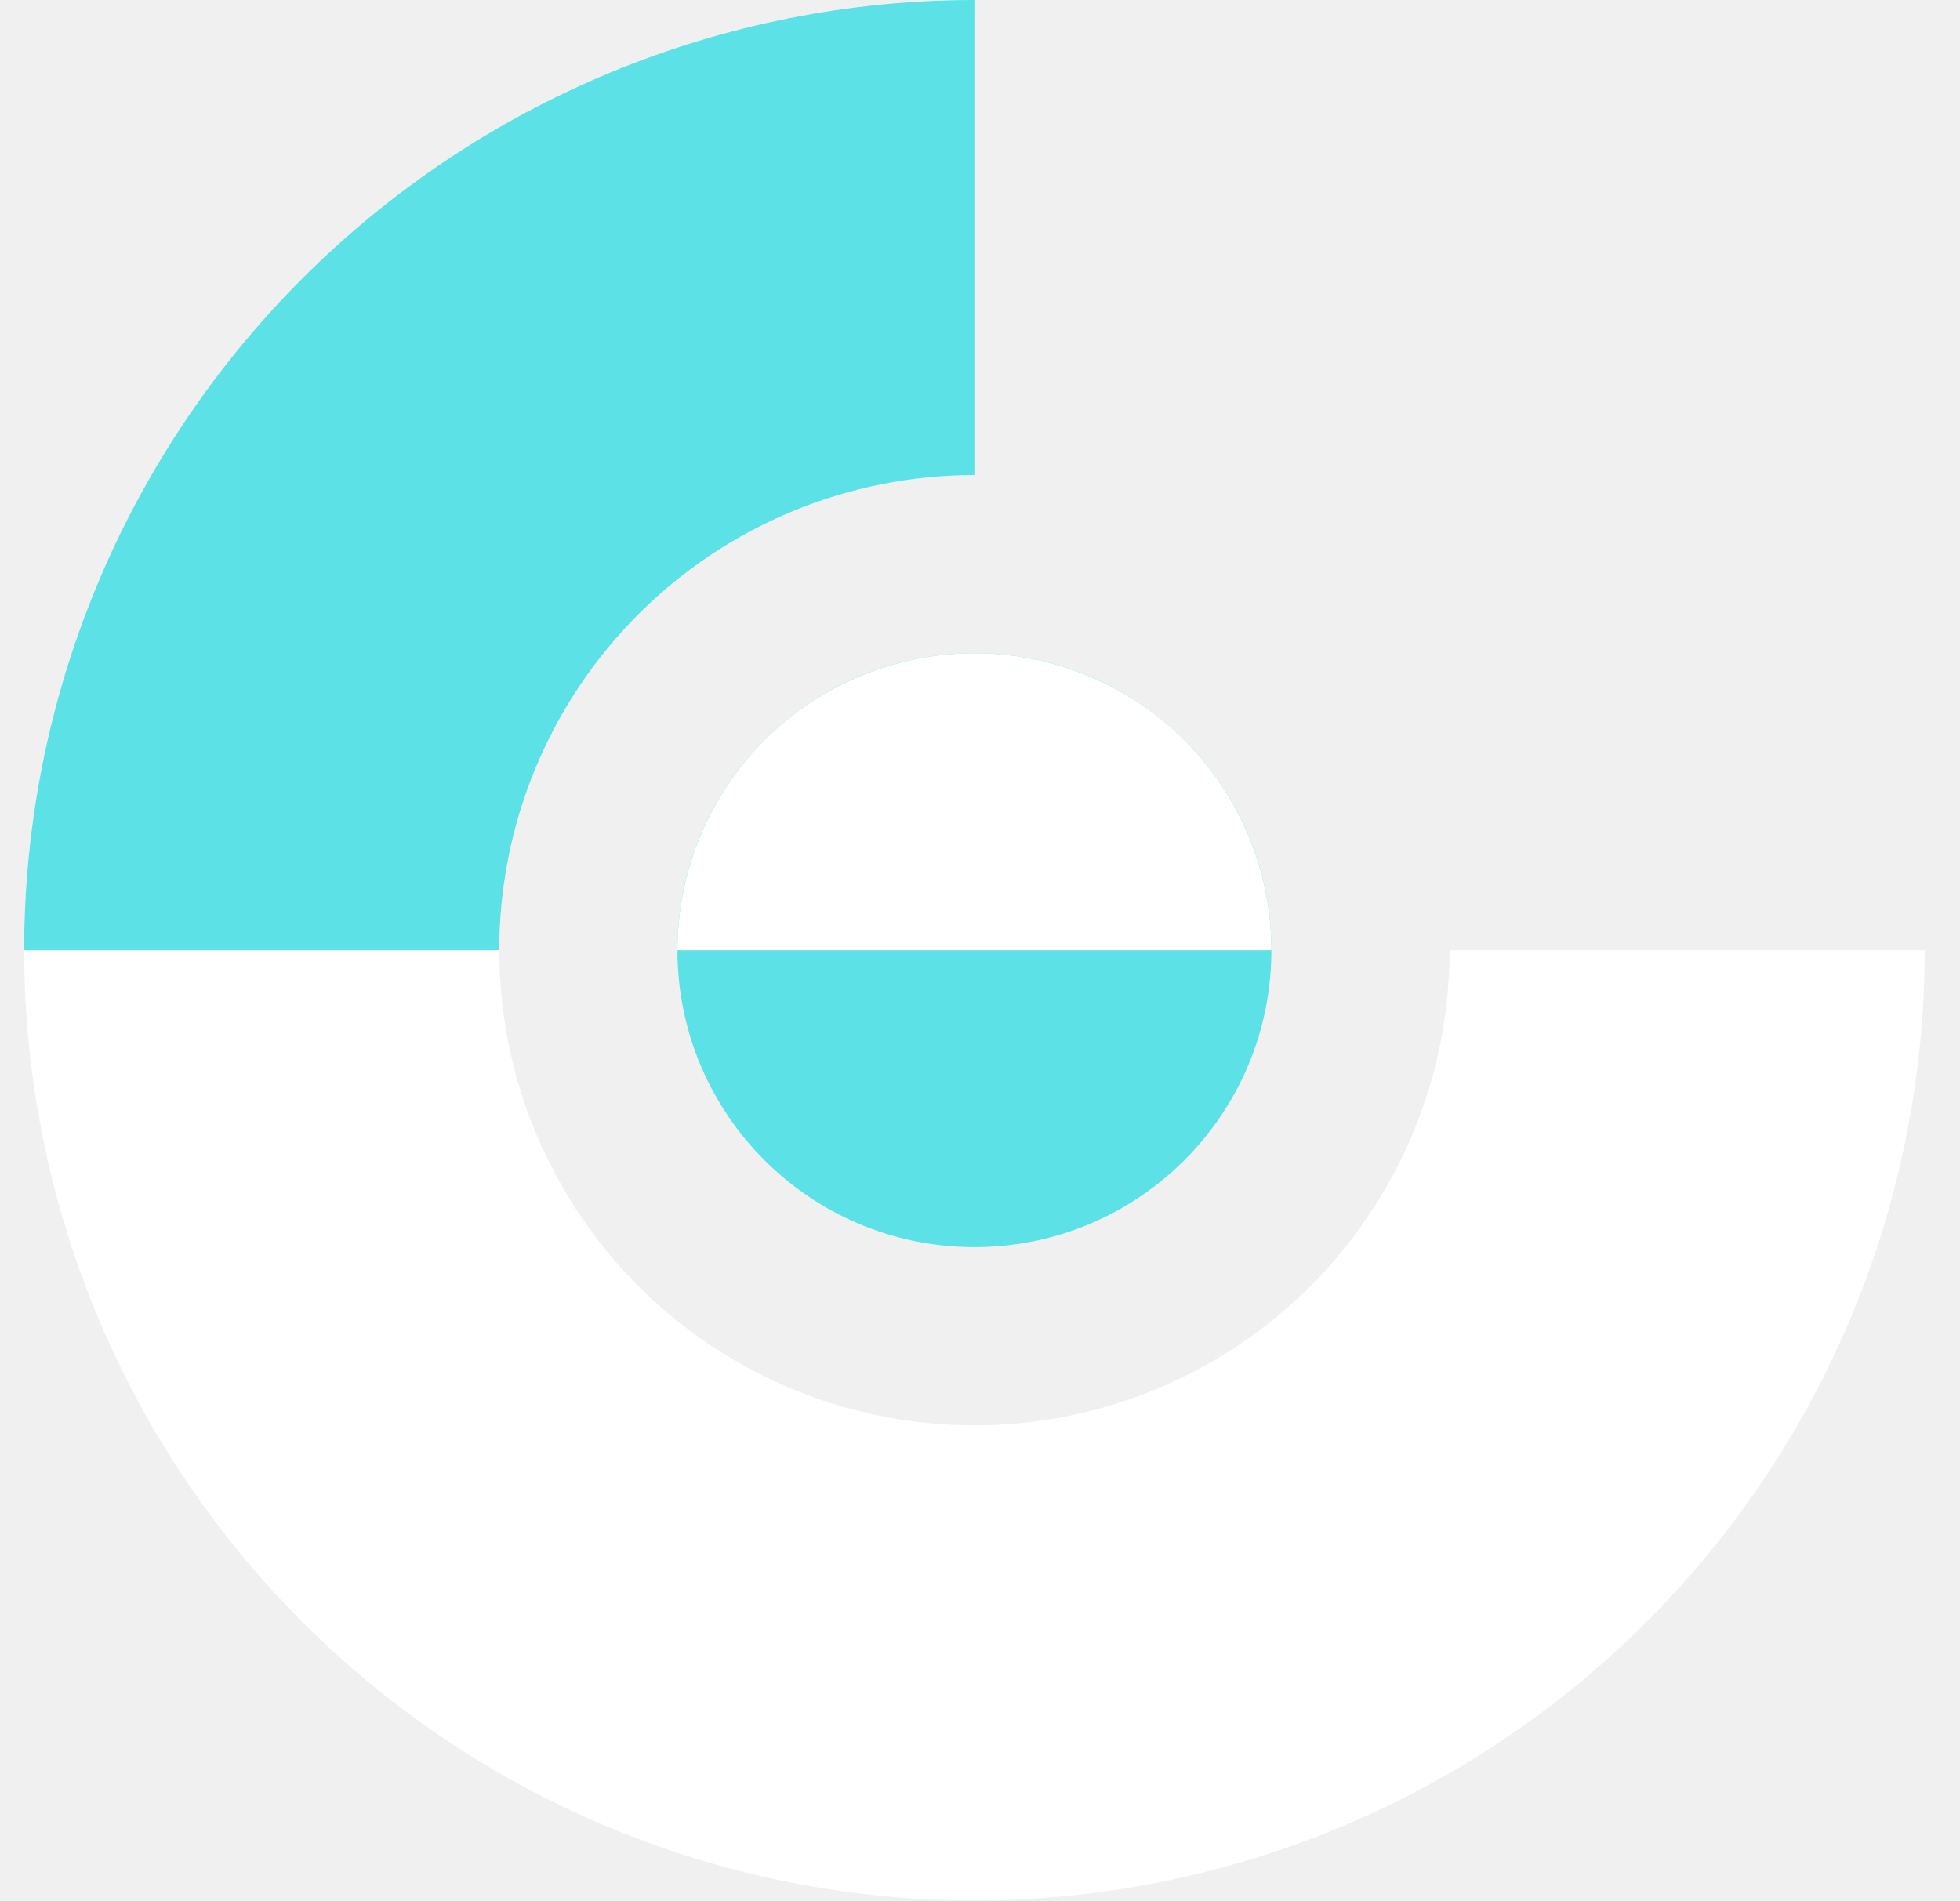
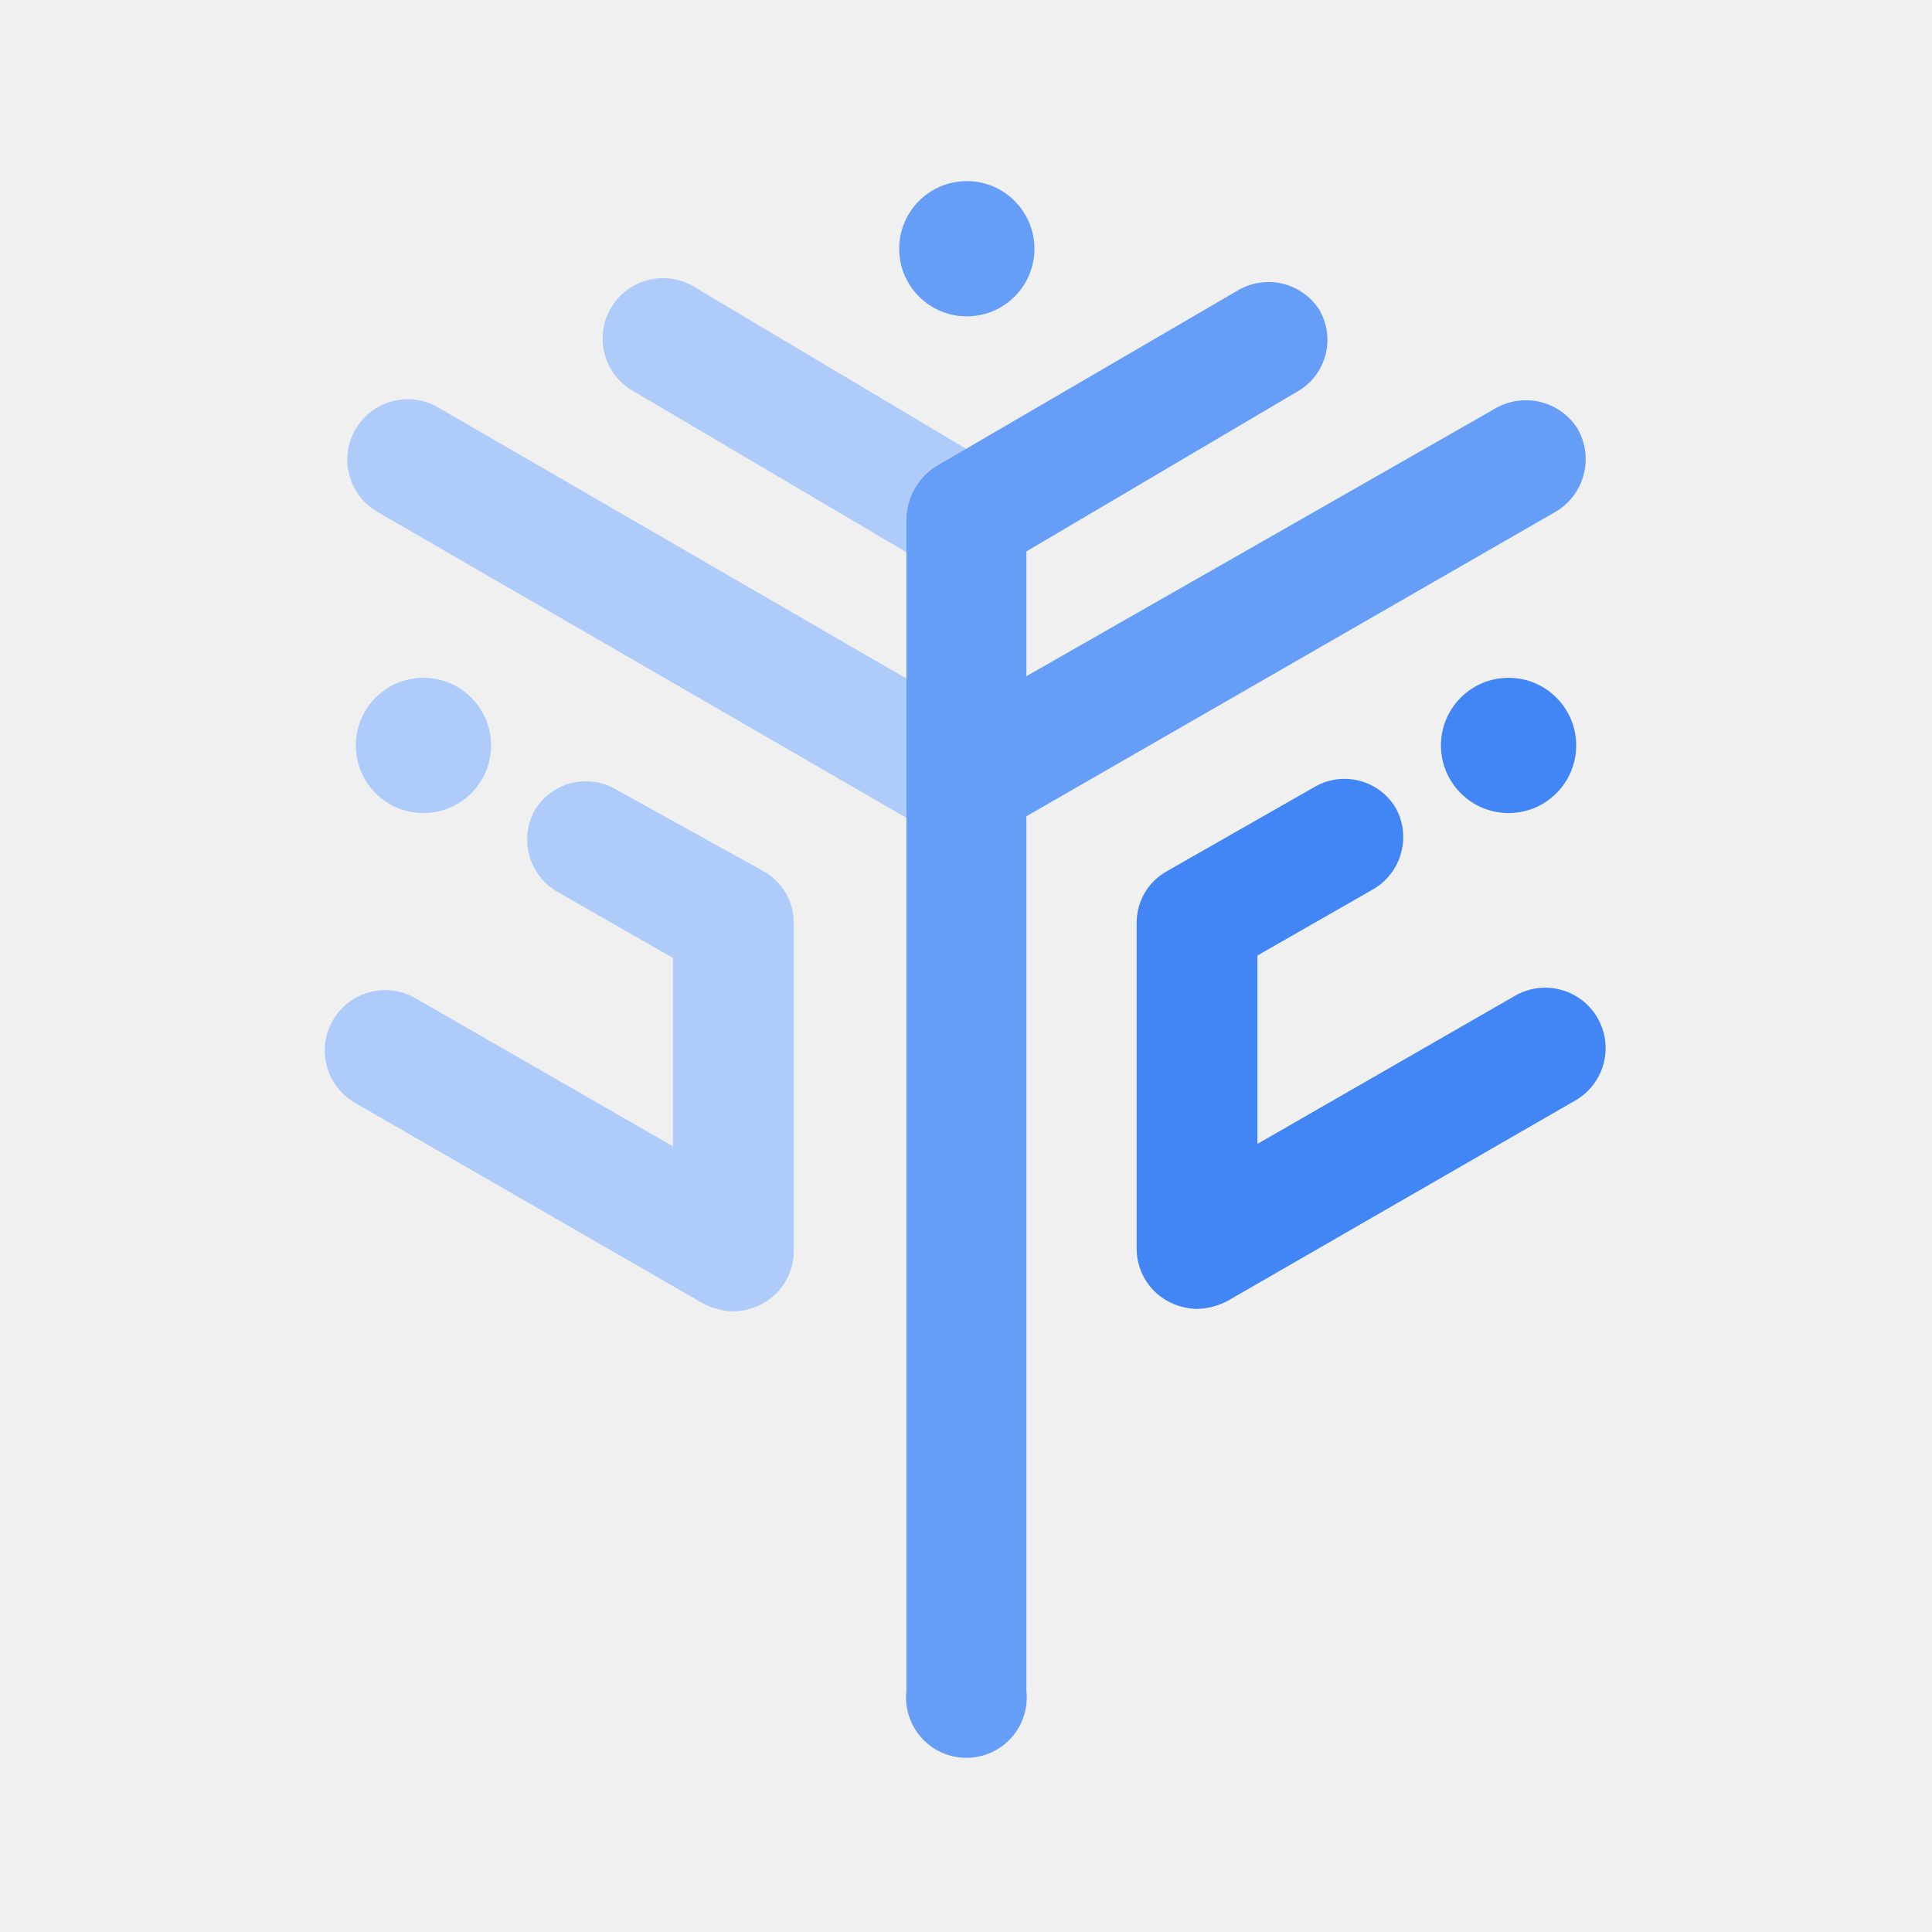
- <svg xmlns="http://www.w3.org/2000/svg" width="33" height="32" viewBox="0 0 33 32" fill="none">
-   <path d="M16.406 0C13.242 -3.77363e-08 10.148 0.938 7.517 2.696C4.886 4.455 2.835 6.953 1.624 9.877C0.413 12.801 0.096 16.018 0.714 19.121C1.331 22.225 2.855 25.076 5.093 27.314C7.33 29.551 10.181 31.075 13.285 31.693C16.389 32.31 19.606 31.993 22.529 30.782C25.453 29.571 27.952 27.52 29.71 24.889C31.468 22.258 32.406 19.165 32.406 16L24.406 16C24.406 17.582 23.937 19.129 23.058 20.445C22.179 21.76 20.93 22.785 19.468 23.391C18.006 23.997 16.397 24.155 14.845 23.846C13.294 23.538 11.868 22.776 10.749 21.657C9.631 20.538 8.869 19.113 8.56 17.561C8.251 16.009 8.41 14.4 9.015 12.938C9.621 11.477 10.646 10.227 11.962 9.348C13.277 8.469 14.824 8 16.406 8V0Z" fill="white" />
-   <path d="M16.406 0C14.305 -2.5056e-08 12.225 0.414 10.283 1.218C8.342 2.022 6.578 3.201 5.093 4.686C3.607 6.172 2.428 7.936 1.624 9.877C0.82 11.818 0.406 13.899 0.406 16H8.406C8.406 14.949 8.613 13.909 9.015 12.938C9.417 11.968 10.007 11.086 10.749 10.343C11.492 9.6 12.374 9.011 13.345 8.609C14.315 8.207 15.356 8 16.406 8V0Z" fill="#5CE1E6" />
-   <circle cx="16.406" cy="16" r="5" fill="#5CE1E6" />
-   <path d="M21.406 16C21.406 15.343 21.277 14.693 21.026 14.087C20.774 13.48 20.406 12.929 19.942 12.464C19.477 12 18.926 11.632 18.32 11.381C17.713 11.129 17.063 11 16.406 11C15.75 11 15.1 11.129 14.493 11.381C13.886 11.632 13.335 12 12.871 12.464C12.406 12.929 12.038 13.48 11.787 14.087C11.536 14.693 11.406 15.343 11.406 16L16.406 16H21.406Z" fill="white" />
+ <svg xmlns="http://www.w3.org/2000/svg" width="800px" height="800px" viewBox="0 0 24 24" id="Artwork">
+   <path d="M11.26,6.86l-3.39-2a.75.75,0,1,1,.78-1.28l3.36,2Z" style="fill:#aecbfa;fill-rule:evenodd" />
+   <path d="M11.52,10.31,4.69,6.36a.75.75,0,0,1,.75-1.3l6.08,3.52Z" style="fill:#aecbfa;fill-rule:evenodd" />
+   <path d="M19.6,5.33a.76.76,0,0,0-1-.27L12.75,8.4V6.85l3.39-2a.74.74,0,0,0,.25-1,.75.75,0,0,0-1-.25L11.65,5.78a.79.79,0,0,0-.39.68V21a.75.75,0,1,0,1.49,0V10.14l6.57-3.78A.76.76,0,0,0,19.6,5.33Z" style="fill:#669df6;fill-rule:evenodd" />
+   <circle cx="12.01" cy="3.09" r="0.84" style="fill:#669df6" />
+   <path d="M9.48,10.82a.73.73,0,0,1,.38.64v4.08a.74.74,0,0,1-.38.65.79.79,0,0,1-.37.1.86.86,0,0,1-.38-.1L4.41,13.7a.75.75,0,1,1,.75-1.3l3.2,1.84V11.9l-1.45-.83a.75.75,0,0,1-.27-1,.74.74,0,0,1,1-.27Z" style="fill:#aecbfa" />
+   <circle cx="5.26" cy="9.26" r="0.84" style="fill:#aecbfa" />
+   <path d="M16.34,9.77a.74.74,0,0,1,1,.27.75.75,0,0,1-.27,1l-1.45.83v2.34l3.2-1.84a.75.75,0,1,1,.75,1.3l-4.32,2.49a.86.86,0,0,1-.38.1.79.79,0,0,1-.37-.1.74.74,0,0,1-.38-.65V11.46a.73.73,0,0,1,.38-.64Z" style="fill:#4285f4" />
+   <circle cx="18.74" cy="9.26" r="0.84" style="fill:#4285f4" />
</svg>
